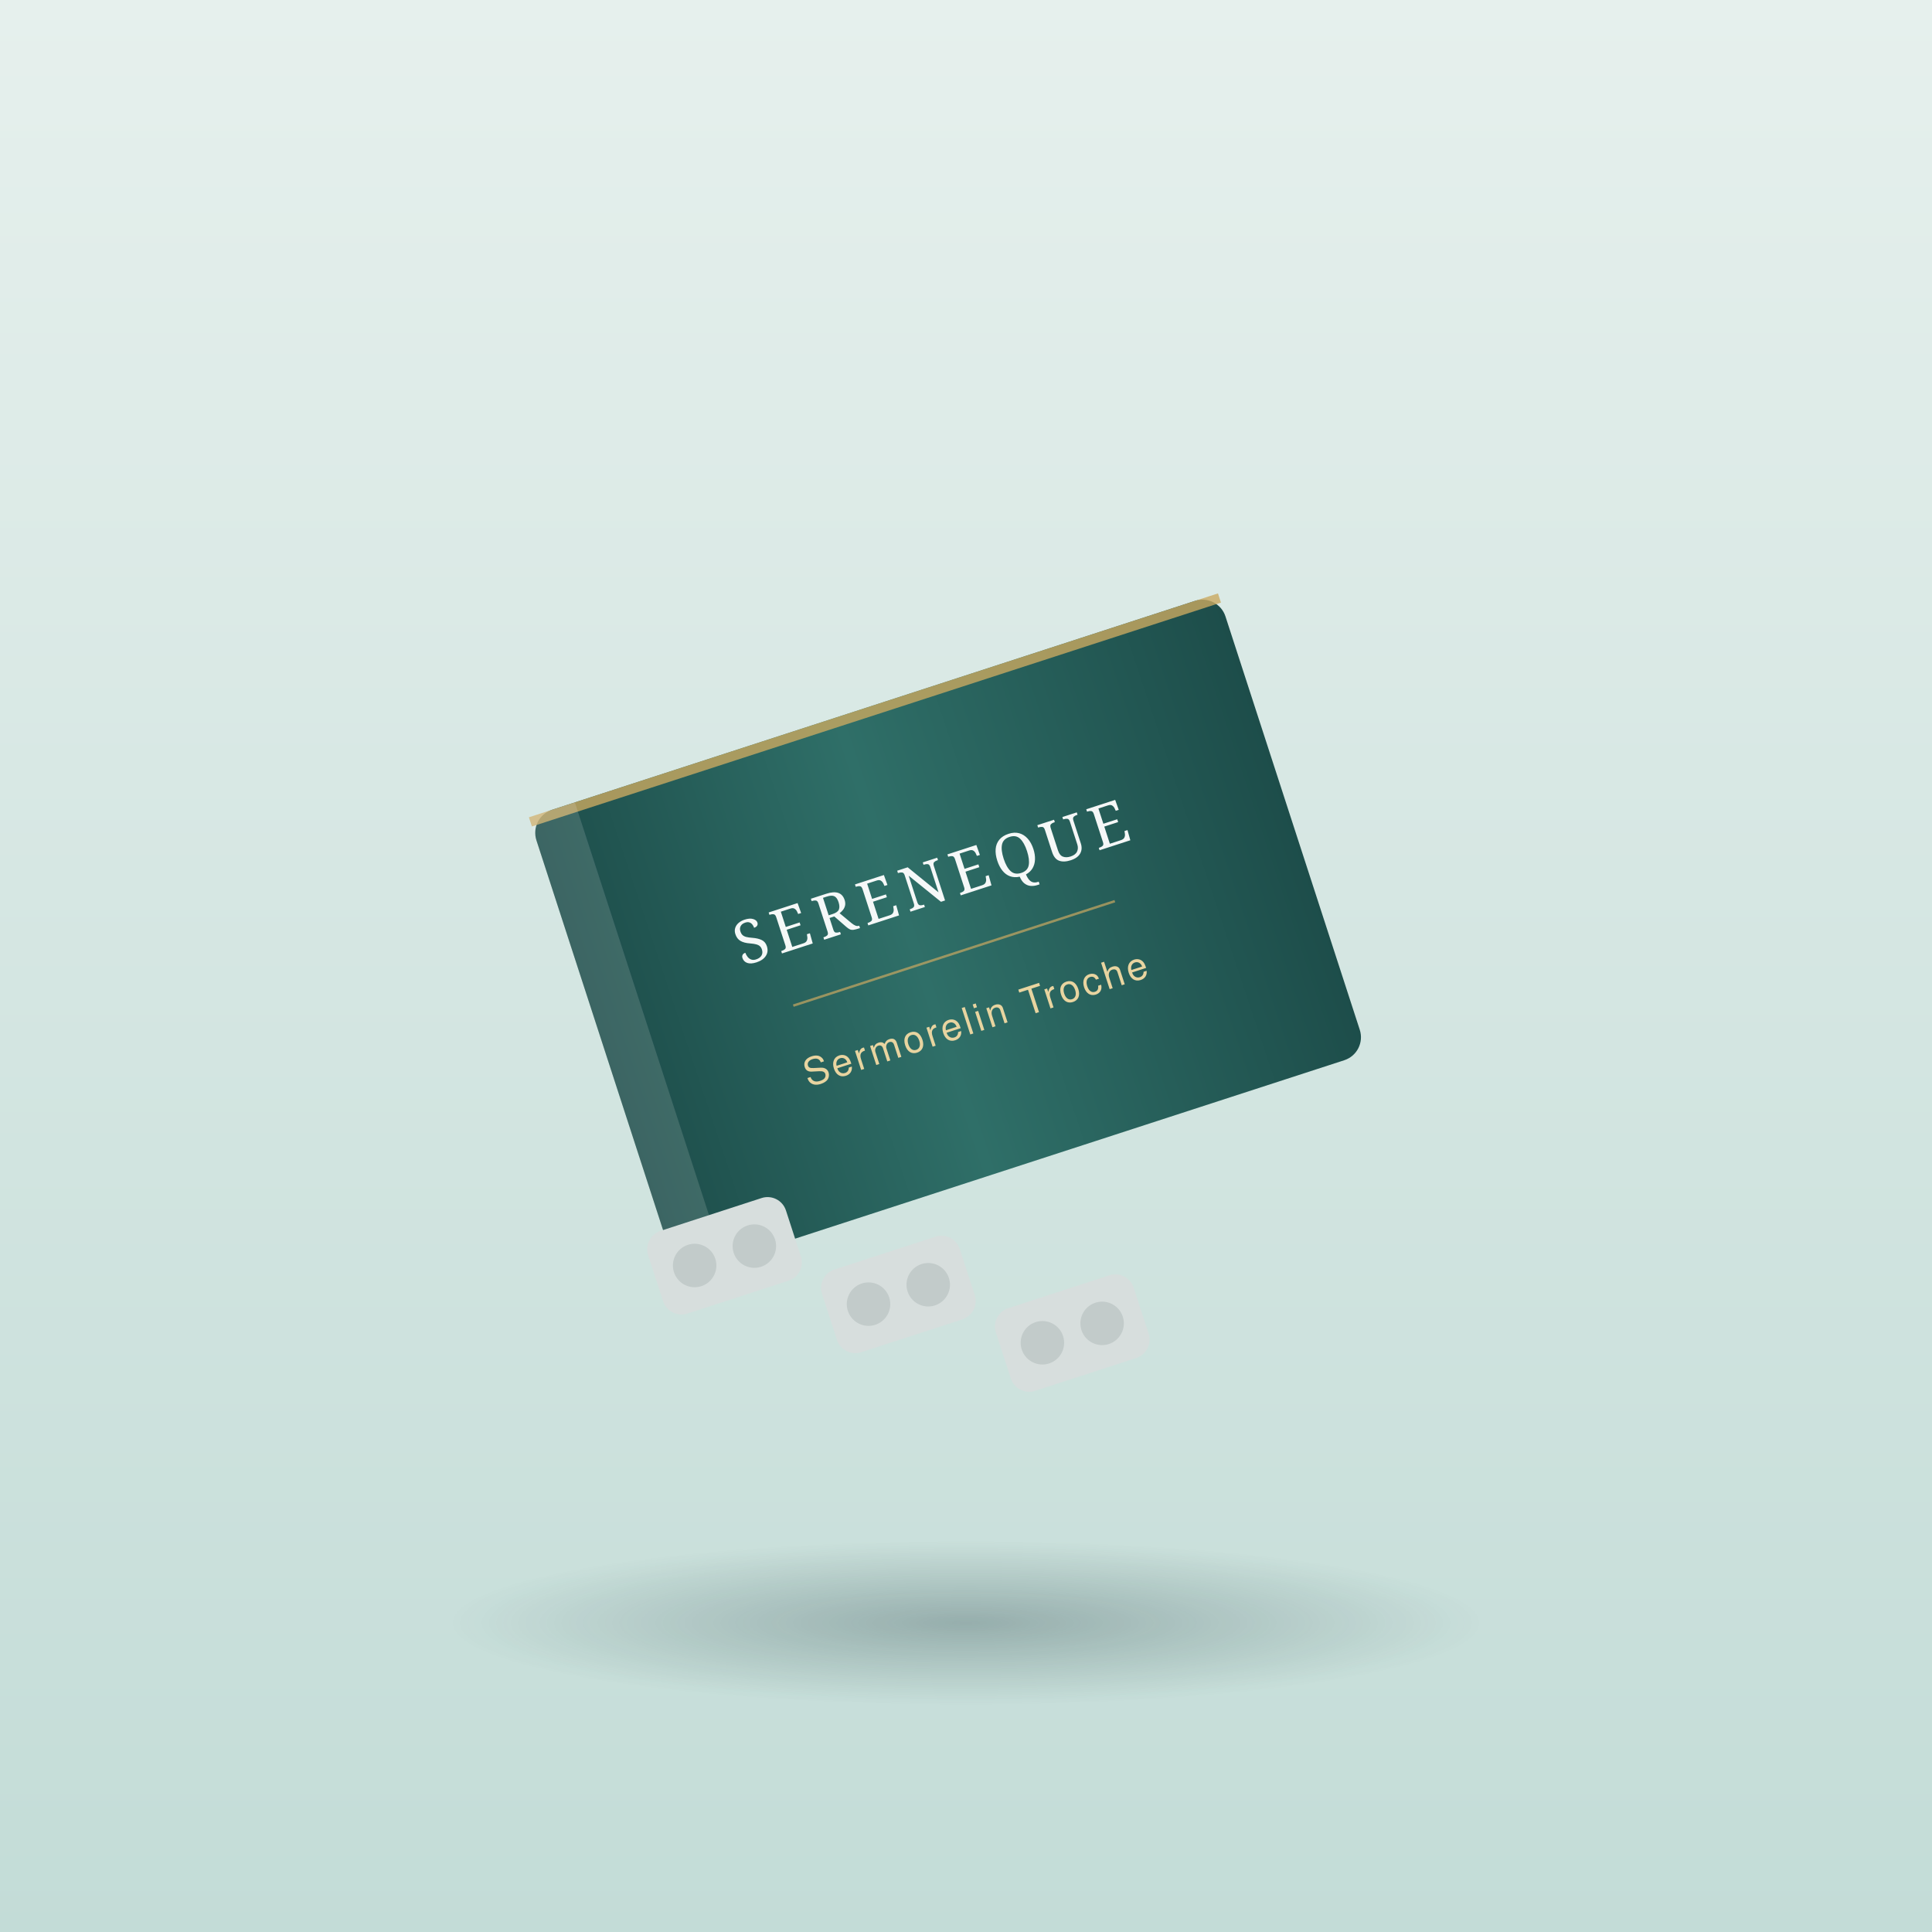
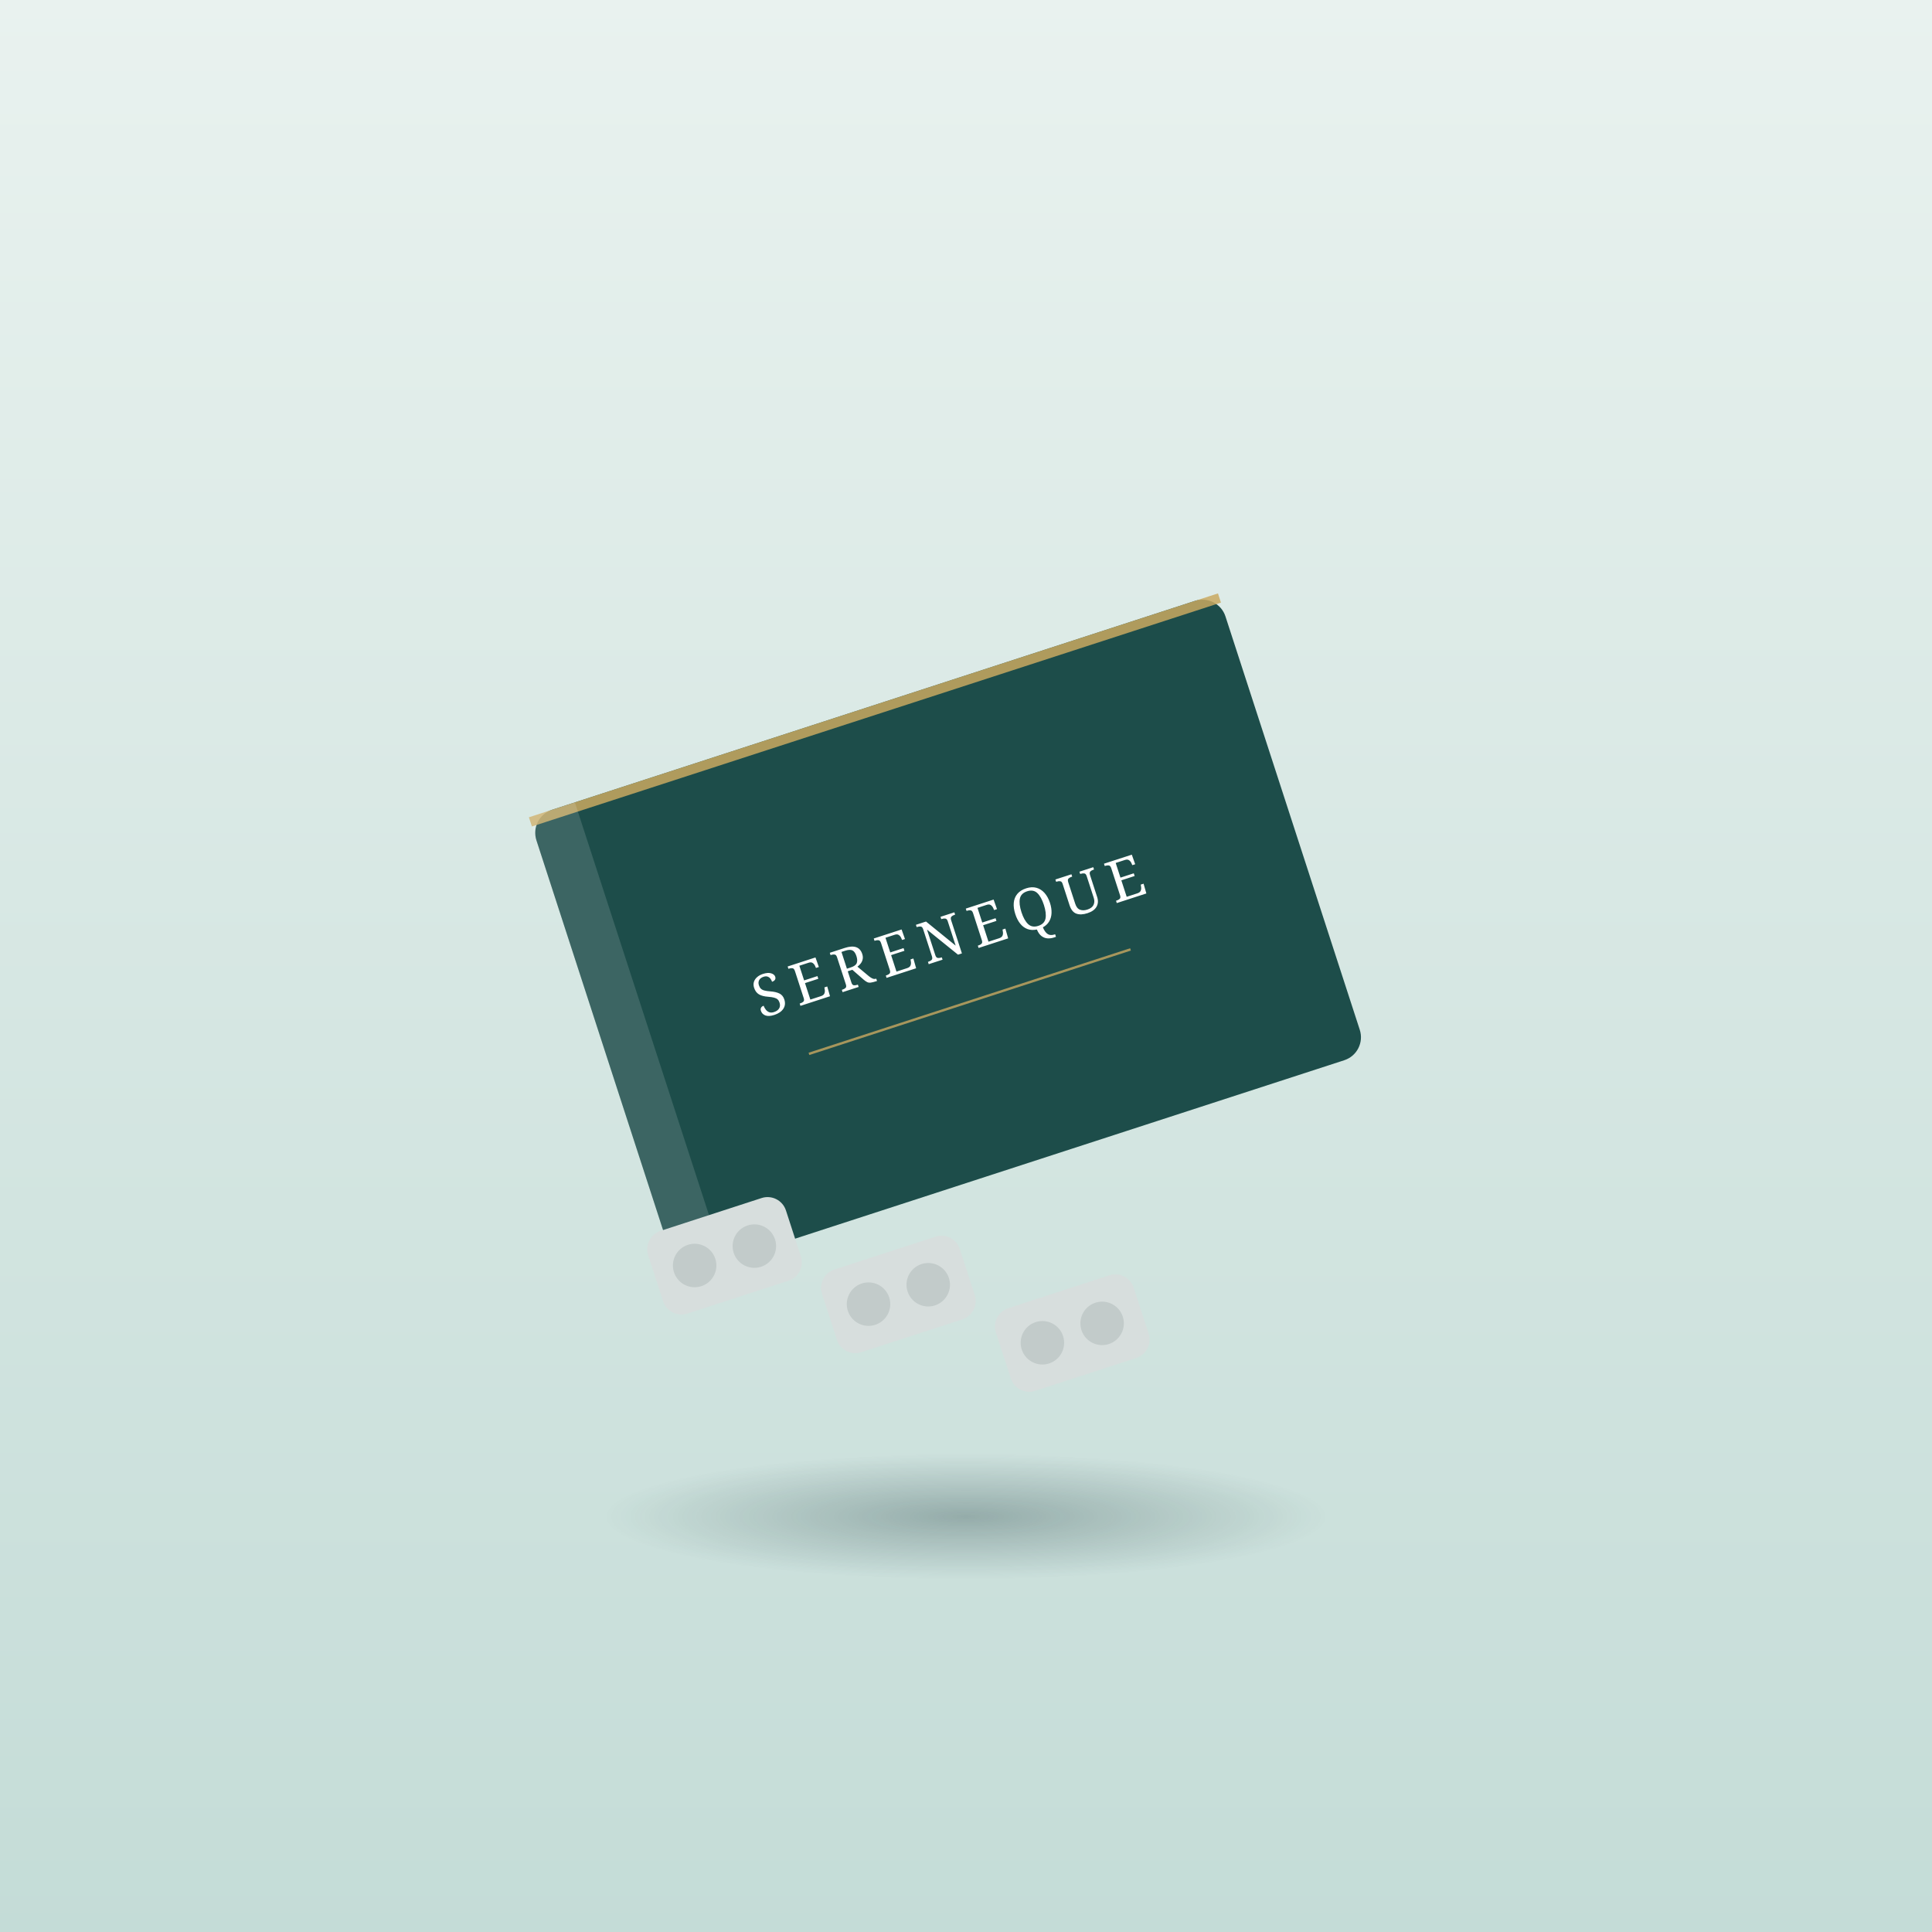
<svg xmlns="http://www.w3.org/2000/svg" viewBox="0 0 800 800" width="800" height="800">
  <defs>
    <linearGradient id="bg" x1="0" y1="0" x2="0" y2="1">
-       <stop offset="0%" stop-color="#e6f0ed" />
-       <stop offset="100%" stop-color="#c3dcd7" />
+       <stop offset="0%" stop-color="#e9f2ef" />
+       <stop offset="100%" stop-color="#c4dcd7" />
    </linearGradient>
    <linearGradient id="glass" x1="0" y1="0" x2="1" y2="0">
-       <stop offset="0%" stop-color="#ffffff" stop-opacity=".95" />
-       <stop offset="22%" stop-color="#e9f2f0" stop-opacity=".55" />
-       <stop offset="60%" stop-color="#cfe0dd" stop-opacity=".45" />
-       <stop offset="100%" stop-color="#ffffff" stop-opacity=".8" />
+       <stop offset="0%" stop-color="#c8dedb" stop-opacity=".85" />
+       <stop offset="12%" stop-color="#ffffff" stop-opacity=".92" />
+       <stop offset="34%" stop-color="#e4efed" stop-opacity=".5" />
+       <stop offset="70%" stop-color="#cadedb" stop-opacity=".55" />
+       <stop offset="88%" stop-color="#ffffff" stop-opacity=".8" />
+       <stop offset="100%" stop-color="#b9d2ce" stop-opacity=".85" />
    </linearGradient>
-     <linearGradient id="label" x1="0" y1="0" x2="1" y2="0">
-       <stop offset="0%" stop-color="#1d4d4a" />
-       <stop offset="45%" stop-color="#2f6f68" />
-       <stop offset="100%" stop-color="#1d4d4a" />
+     <linearGradient id="alu" x1="0" y1="0" x2="1" y2="0">
+       <stop offset="0%" stop-color="#8f9b99" />
+       <stop offset="14%" stop-color="#e8eeed" />
+       <stop offset="34%" stop-color="#b6c1bf" />
+       <stop offset="58%" stop-color="#f2f6f5" />
+       <stop offset="80%" stop-color="#a7b3b1" />
+       <stop offset="100%" stop-color="#7f8c8a" />
    </linearGradient>
    <linearGradient id="cap" x1="0" y1="0" x2="1" y2="0">
-       <stop offset="0%" stop-color="#9aa6a4" />
-       <stop offset="30%" stop-color="#eef2f1" />
-       <stop offset="65%" stop-color="#b9c4c2" />
-       <stop offset="100%" stop-color="#8e9a98" />
+       <stop offset="0%" stop-color="#26564f" />
+       <stop offset="22%" stop-color="#3f7f77" />
+       <stop offset="60%" stop-color="#26564f" />
+       <stop offset="100%" stop-color="#3f7f77" />
    </linearGradient>
-     <linearGradient id="gold" x1="0" y1="0" x2="1" y2="1">
-       <stop offset="0%" stop-color="#e8d4a0" />
-       <stop offset="100%" stop-color="#c9a961" />
+     <linearGradient id="lab" x1="0" y1="0" x2="1" y2="0">
+       <stop offset="0%" stop-color="#dfe9e6" />
+       <stop offset="12%" stop-color="#fbfdfc" />
+       <stop offset="60%" stop-color="#f4f8f7" />
+       <stop offset="100%" stop-color="#d8e4e1" />
    </linearGradient>
-     <radialGradient id="shadow" cx="50%" cy="50%" r="50%">
-       <stop offset="0%" stop-color="#143035" stop-opacity=".28" />
+     <linearGradient id="powder" x1="0" y1="0" x2="0" y2="1">
+       <stop offset="0%" stop-color="#ffffff" stop-opacity=".95" />
+       <stop offset="100%" stop-color="#e3ece9" stop-opacity=".9" />
+     </linearGradient>
+     <radialGradient id="sh" cx="50%" cy="50%" r="50%">
+       <stop offset="0%" stop-color="#143035" stop-opacity=".3" />
      <stop offset="100%" stop-color="#143035" stop-opacity="0" />
    </radialGradient>
  </defs>
  <rect width="800" height="800" fill="url(#bg)" />
-   <ellipse cx="400" cy="672" rx="215" ry="34" fill="url(#shadow)" />
+   <ellipse cx="400" cy="628" rx="150" ry="26" fill="url(#sh)" />
  <g transform="translate(400,410) rotate(-18) translate(-400,-410)">
-     <rect x="250" y="286" width="300" height="200" rx="10" fill="url(#label)" />
-     <rect x="250" y="286" width="300" height="4" fill="#c9a961" fill-opacity=".8" />
-     <text x="400" y="372" text-anchor="middle" font-family="Georgia,serif" font-size="25.0" letter-spacing="2.8" fill="#ffffff" fill-opacity=".95">SERENEQUE</text>
-     <line x1="330" y1="394" x2="470" y2="394" stroke="#c9a961" stroke-opacity=".7" stroke-width="1" />
-     <text x="400" y="428" text-anchor="middle" font-family="Helvetica,Arial,sans-serif" font-size="15.8" letter-spacing="1.3" fill="#e8d4a0">Sermorelin Troche</text>
+     <rect x="250" y="286" width="300" height="200" rx="10" fill="#1d4d4a" />
+     <rect x="250" y="286" width="300" height="4" fill="#c9a961" fill-opacity=".85" />
+     <text x="400" y="395" text-anchor="middle" font-family="Georgia,serif" font-size="24" letter-spacing="3.4" fill="#ffffff" fill-opacity="1">SERENEQUE</text>
+     <line x1="330" y1="415" x2="470" y2="415" stroke="#c9a961" stroke-opacity=".8" stroke-width="1" />
    <rect x="250" y="286" width="20" height="200" fill="#ffffff" fill-opacity=".14" />
  </g>
  <g transform="translate(300,520) rotate(-18)">
    <rect x="-30" y="-18" width="60" height="36" rx="8" fill="#d7dedd" />
    <circle cx="-13" cy="0" r="9" fill="#c2cbca" />
    <circle cx="13" cy="0" r="9" fill="#c2cbca" />
  </g>
  <g transform="translate(372,536) rotate(-18)">
    <rect x="-30" y="-18" width="60" height="36" rx="8" fill="#d7dedd" />
    <circle cx="-13" cy="0" r="9" fill="#c2cbca" />
    <circle cx="13" cy="0" r="9" fill="#c2cbca" />
  </g>
  <g transform="translate(444,552) rotate(-18)">
    <rect x="-30" y="-18" width="60" height="36" rx="8" fill="#d7dedd" />
    <circle cx="-13" cy="0" r="9" fill="#c2cbca" />
    <circle cx="13" cy="0" r="9" fill="#c2cbca" />
  </g>
</svg>
